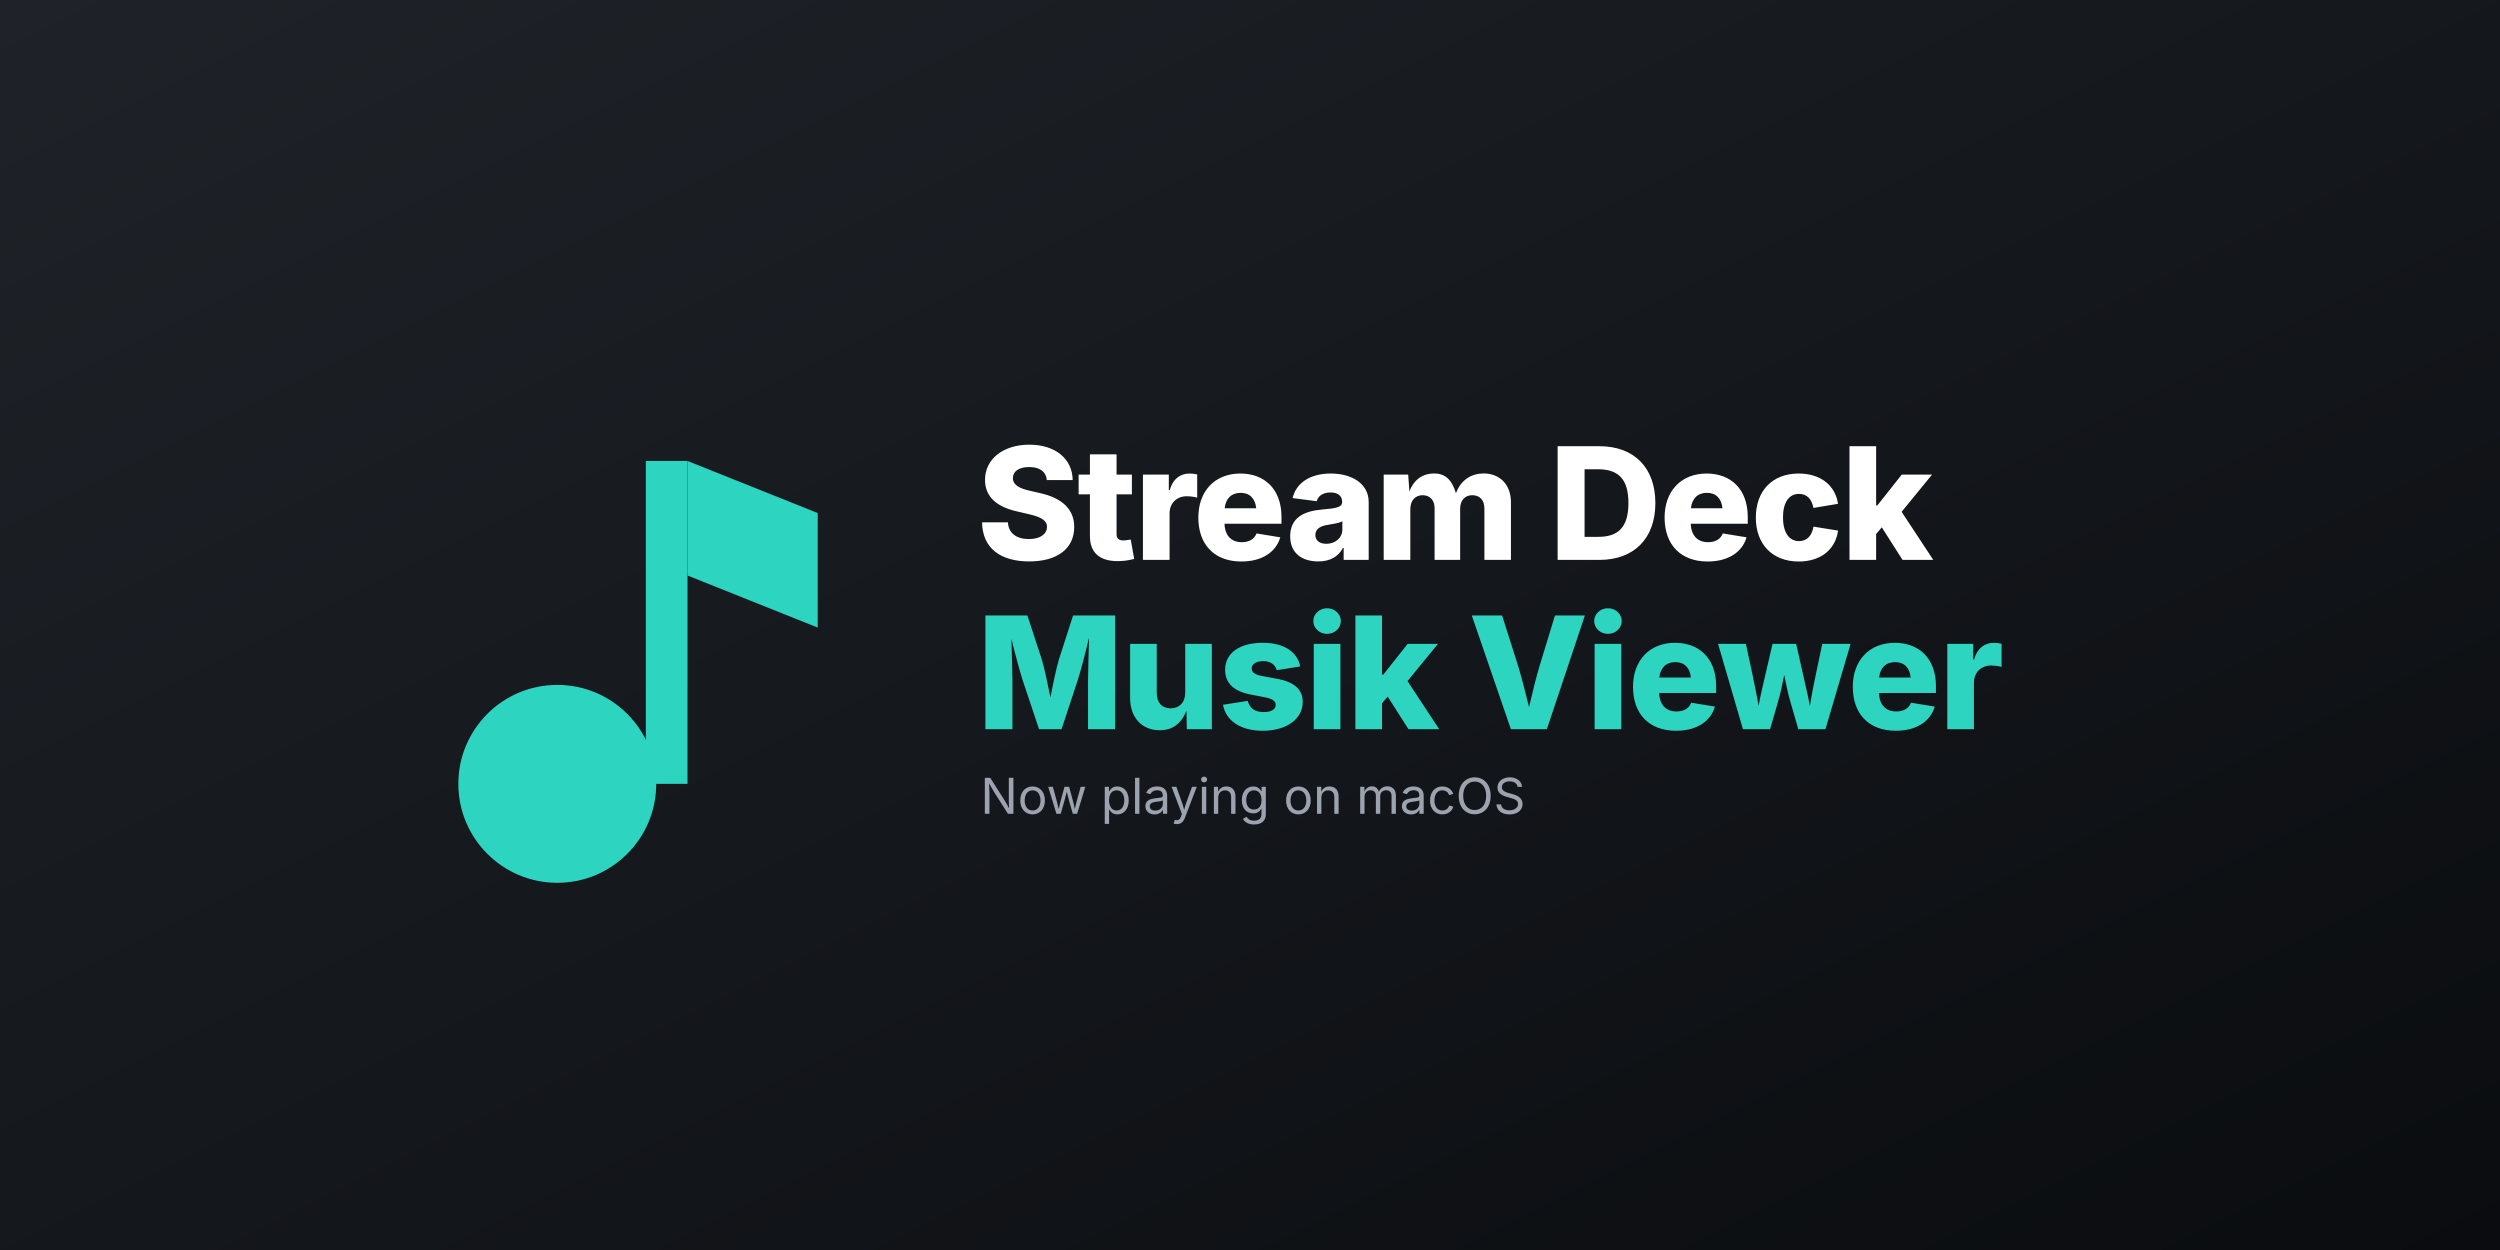
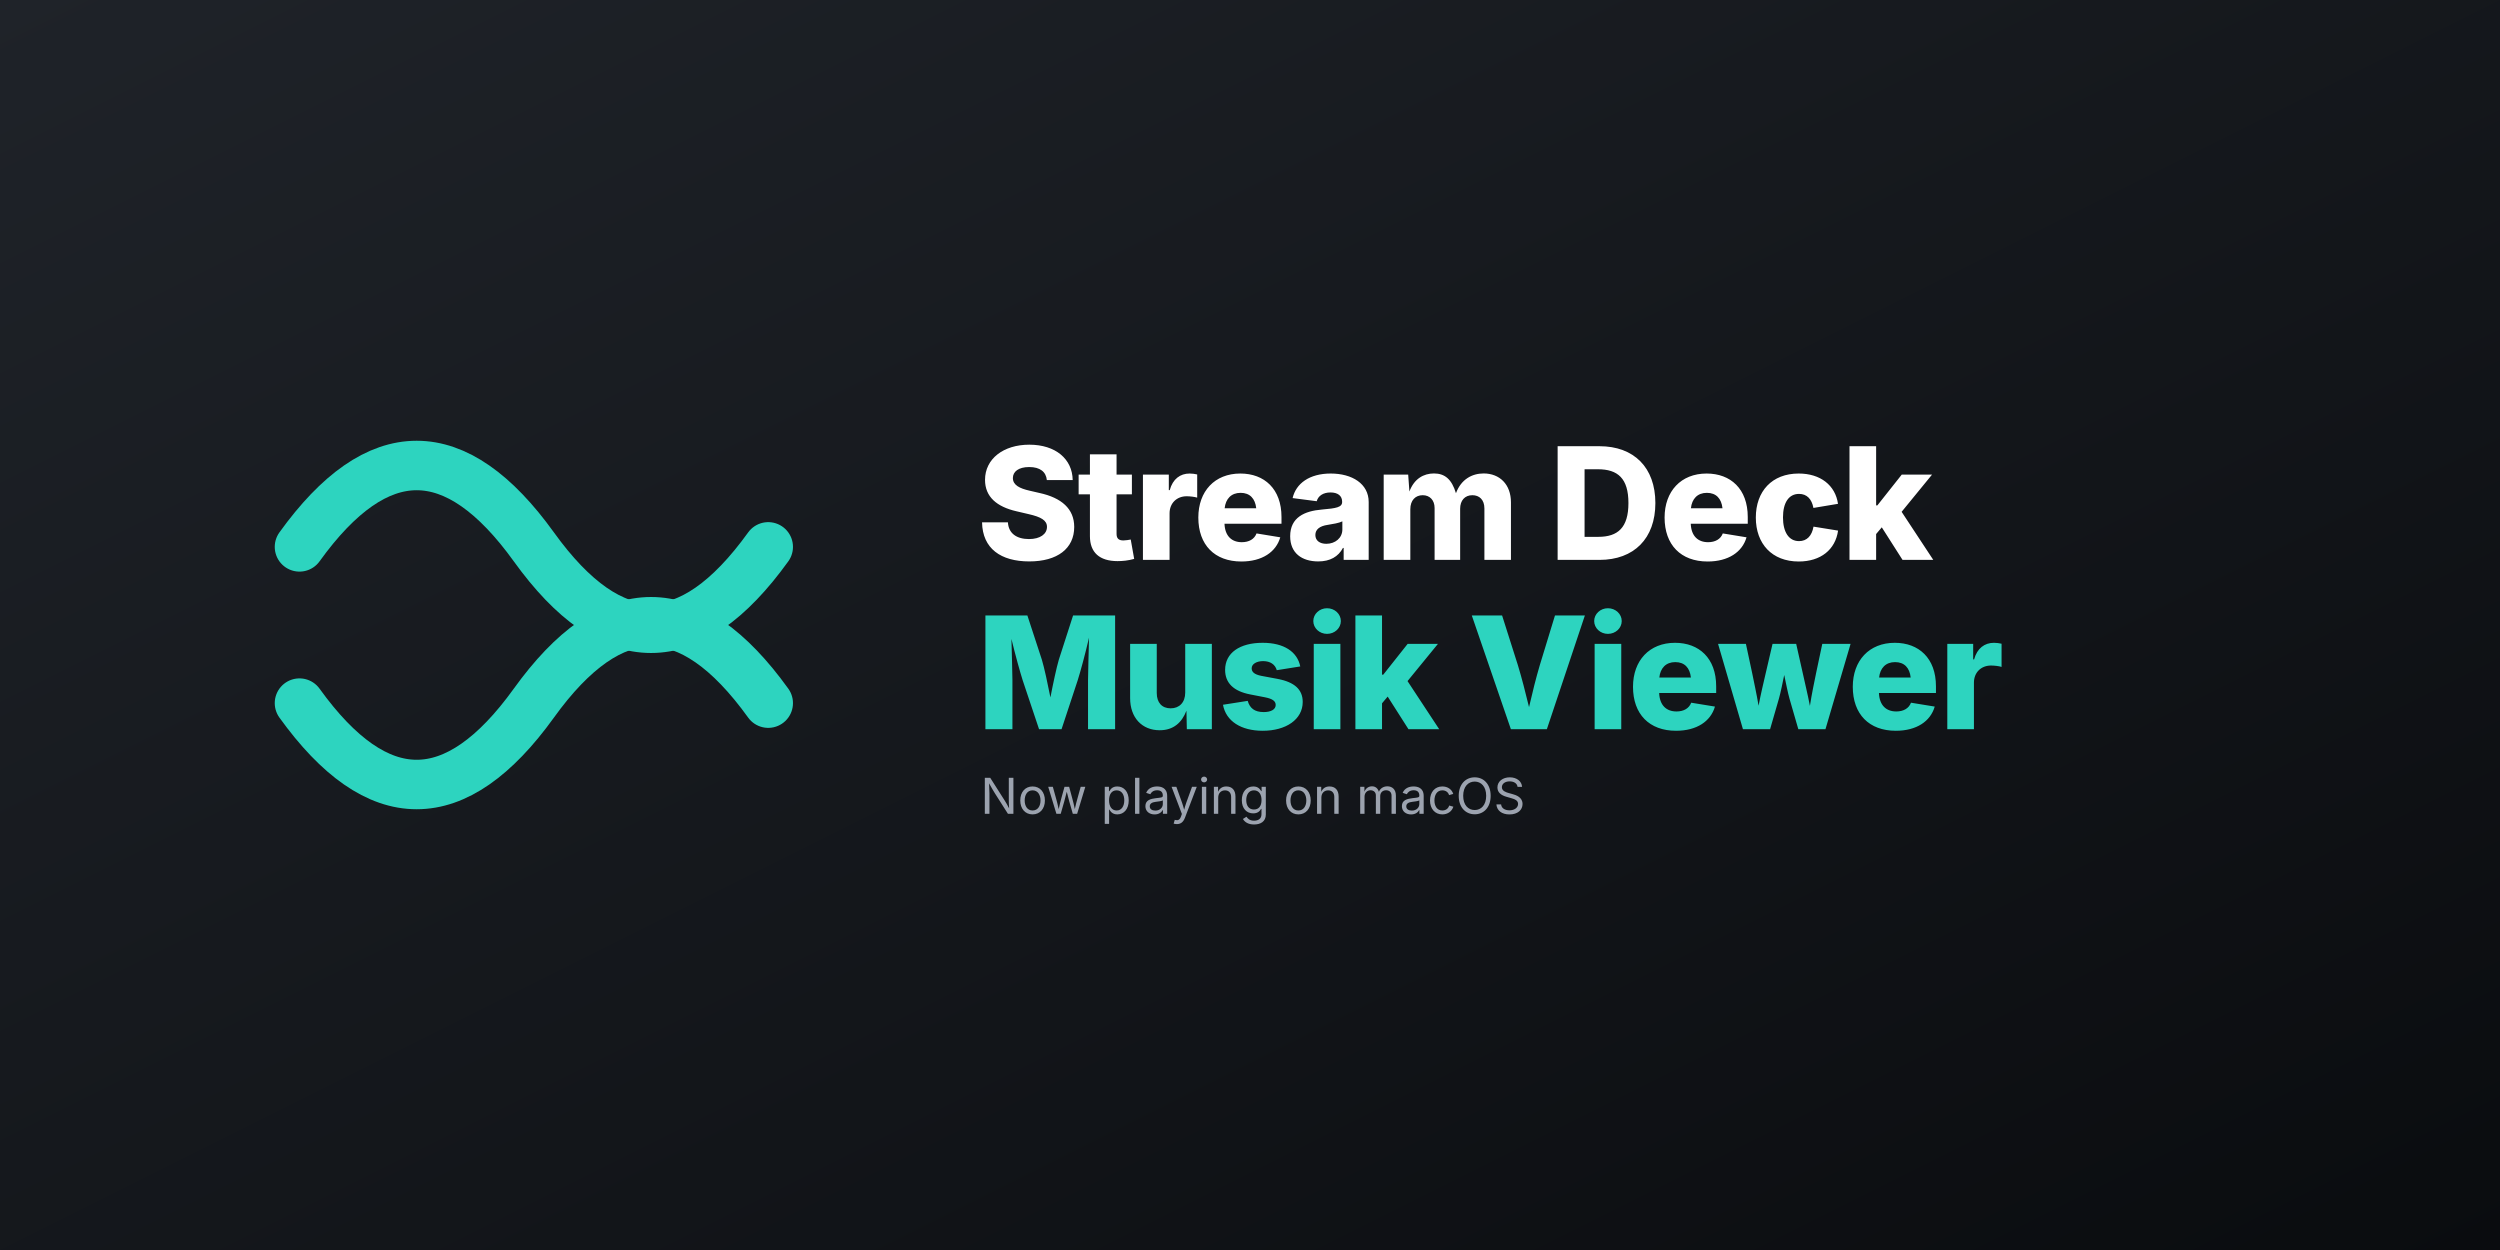
<svg xmlns="http://www.w3.org/2000/svg" viewBox="0 0 1920 960">
  <defs>
    <linearGradient id="bg" x1="0" y1="0" x2="1" y2="1">
      <stop offset="0%" stop-color="#1F2329" />
      <stop offset="100%" stop-color="#0A0C0F" />
    </linearGradient>
  </defs>
  <rect width="1920" height="960" fill="url(#bg)" />
-   <g fill="#2DD4BF" transform="translate(220, 230) scale(1.0)">
-     <rect x="276" y="124" width="32" height="248" />
-     <circle cx="208" cy="372" r="76" />
-     <polygon points="308,124 408,164 408,252 308,212" />
+   <g fill="none" stroke="#2DD4BF" stroke-width="38" stroke-linecap="round" stroke-linejoin="round" transform="translate(230, 320)">
+     <path d="M 0 100 Q 90 -25, 180 100 T 360 100" />
+     <path d="M 0 220 Q 90 345, 180 220 T 360 220" />
  </g>
  <text x="750" y="430" font-family="-apple-system, BlinkMacSystemFont, 'SF Pro Display', 'Helvetica Neue', sans-serif" font-size="120" font-weight="800" fill="#FFFFFF" letter-spacing="-2">Stream Deck</text>
  <text x="750" y="560" font-family="-apple-system, BlinkMacSystemFont, 'SF Pro Display', 'Helvetica Neue', sans-serif" font-size="120" font-weight="800" fill="#2DD4BF" letter-spacing="-2">Musik Viewer</text>
  <text x="753" y="625" font-family="-apple-system, BlinkMacSystemFont, 'SF Pro Display', 'Helvetica Neue', sans-serif" font-size="38" font-weight="400" fill="#9CA3AF">Now playing on macOS</text>
</svg>
